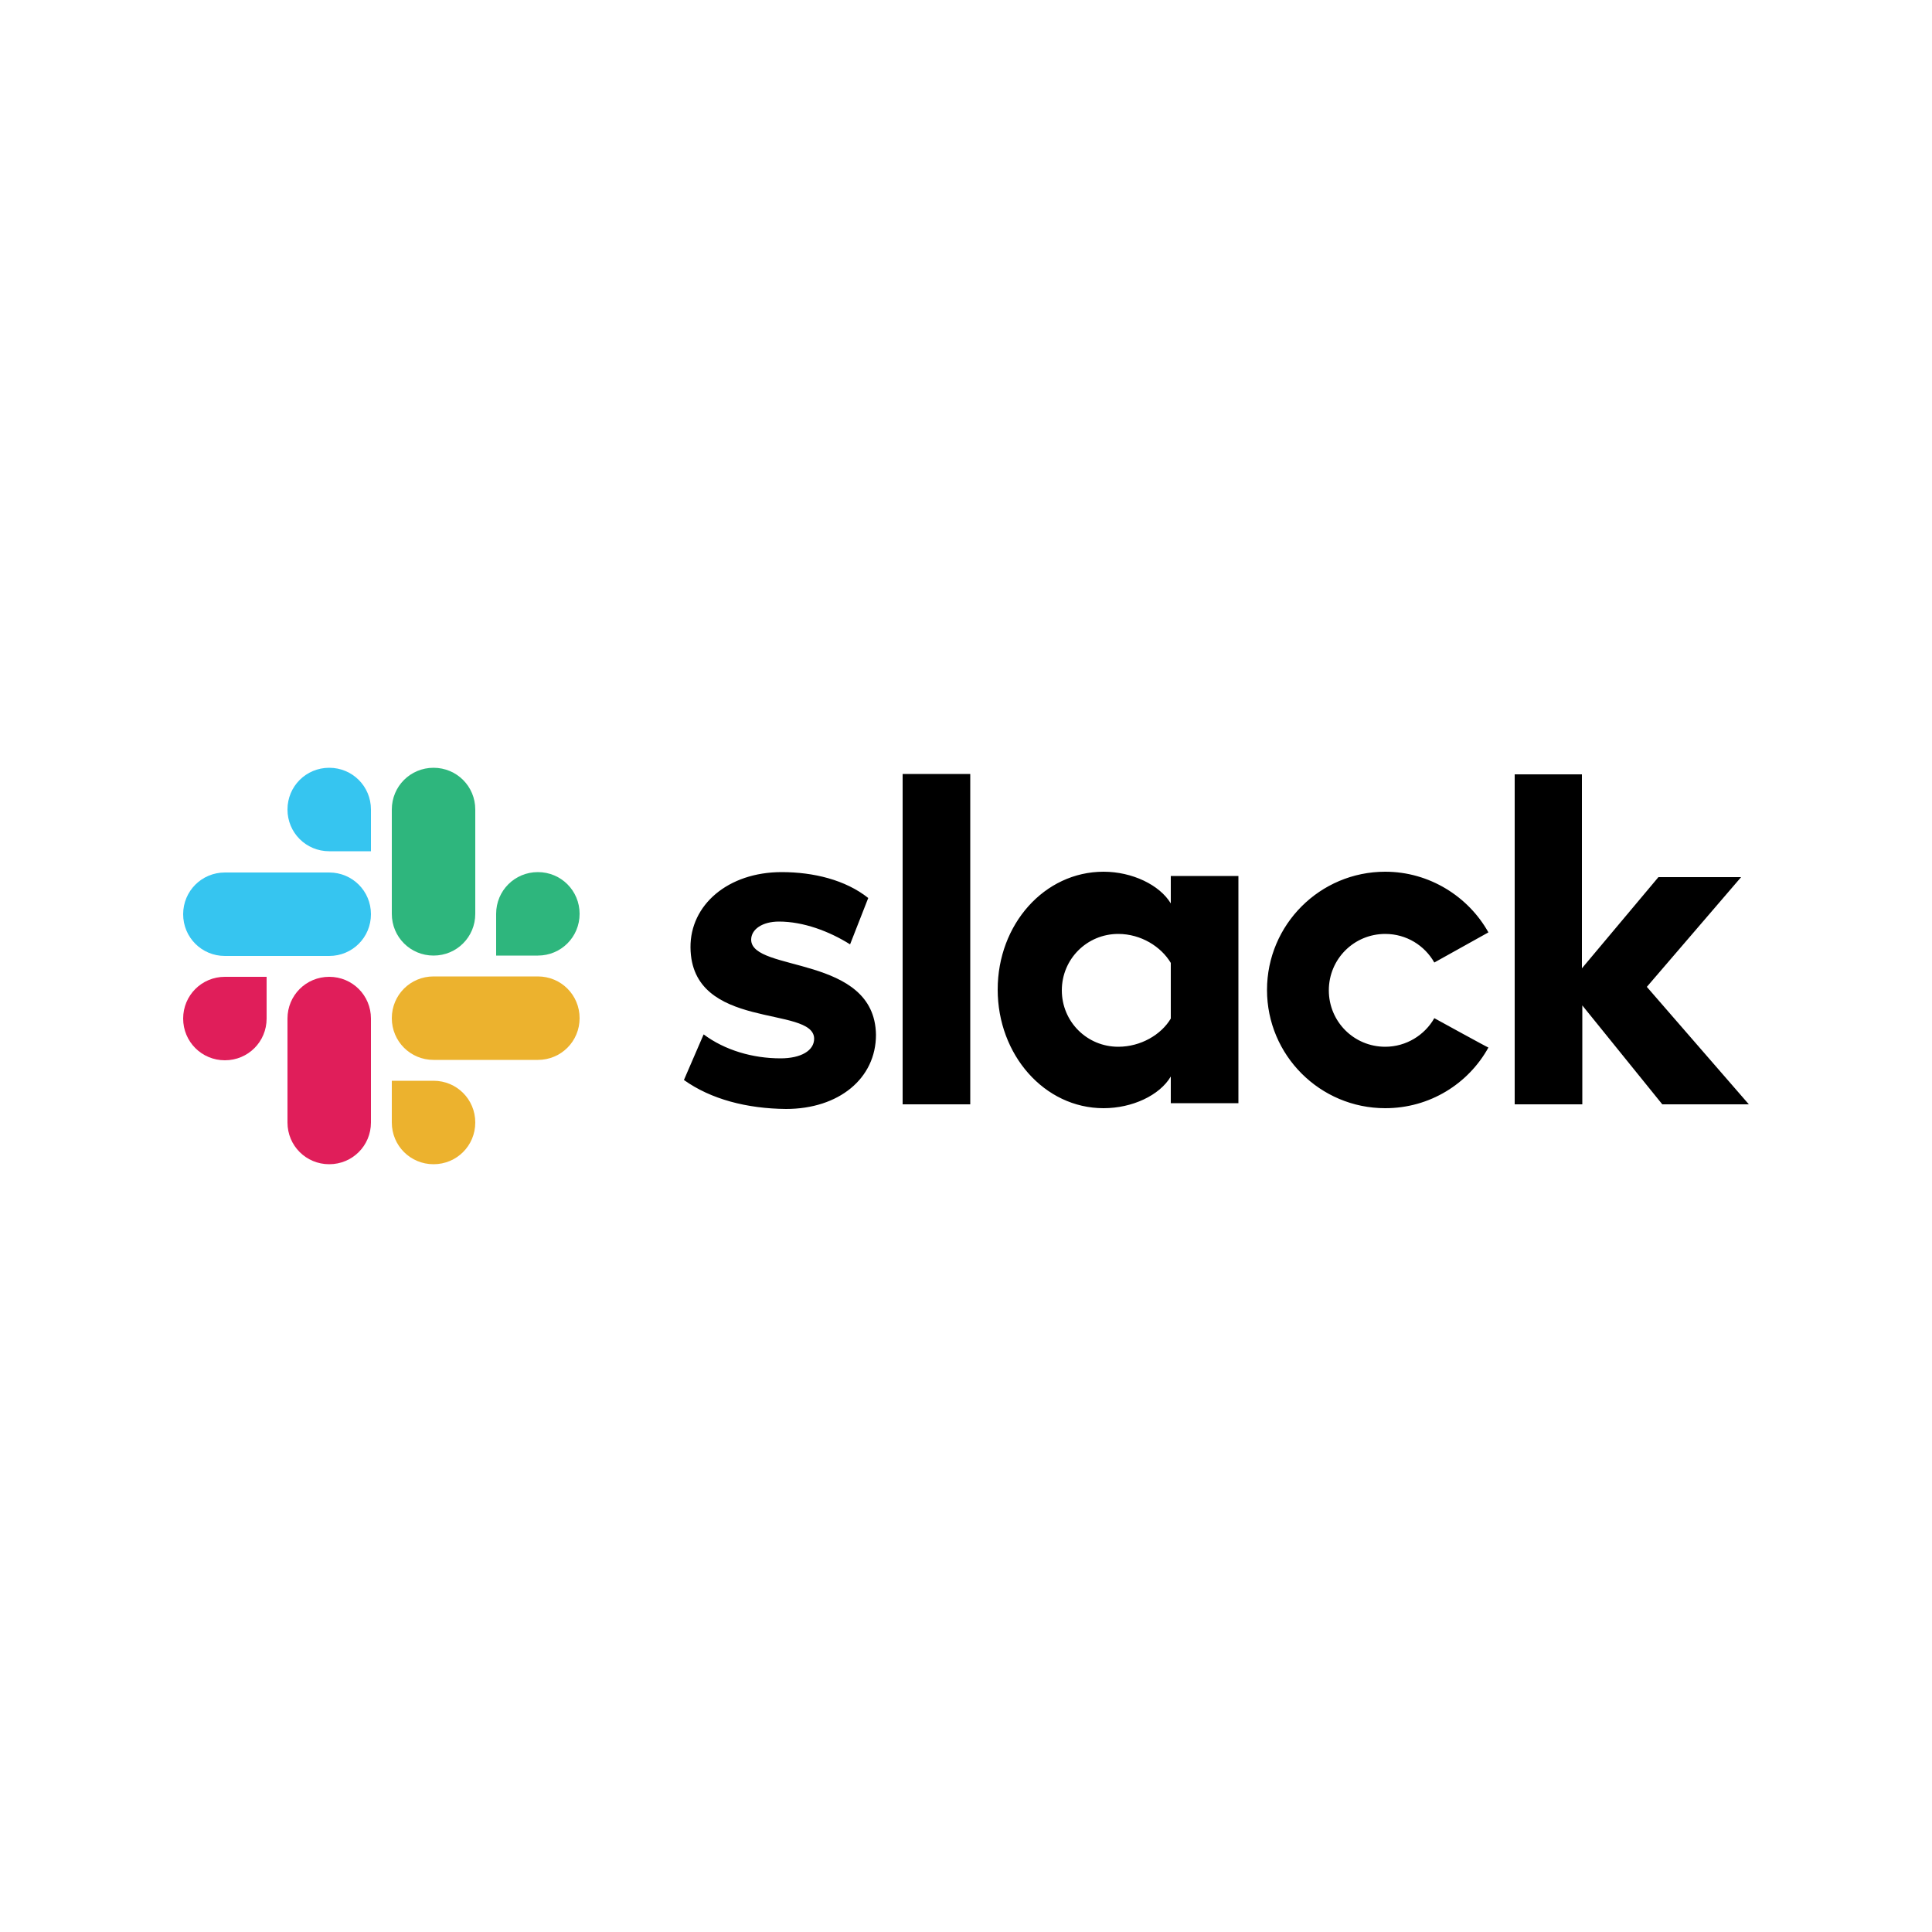
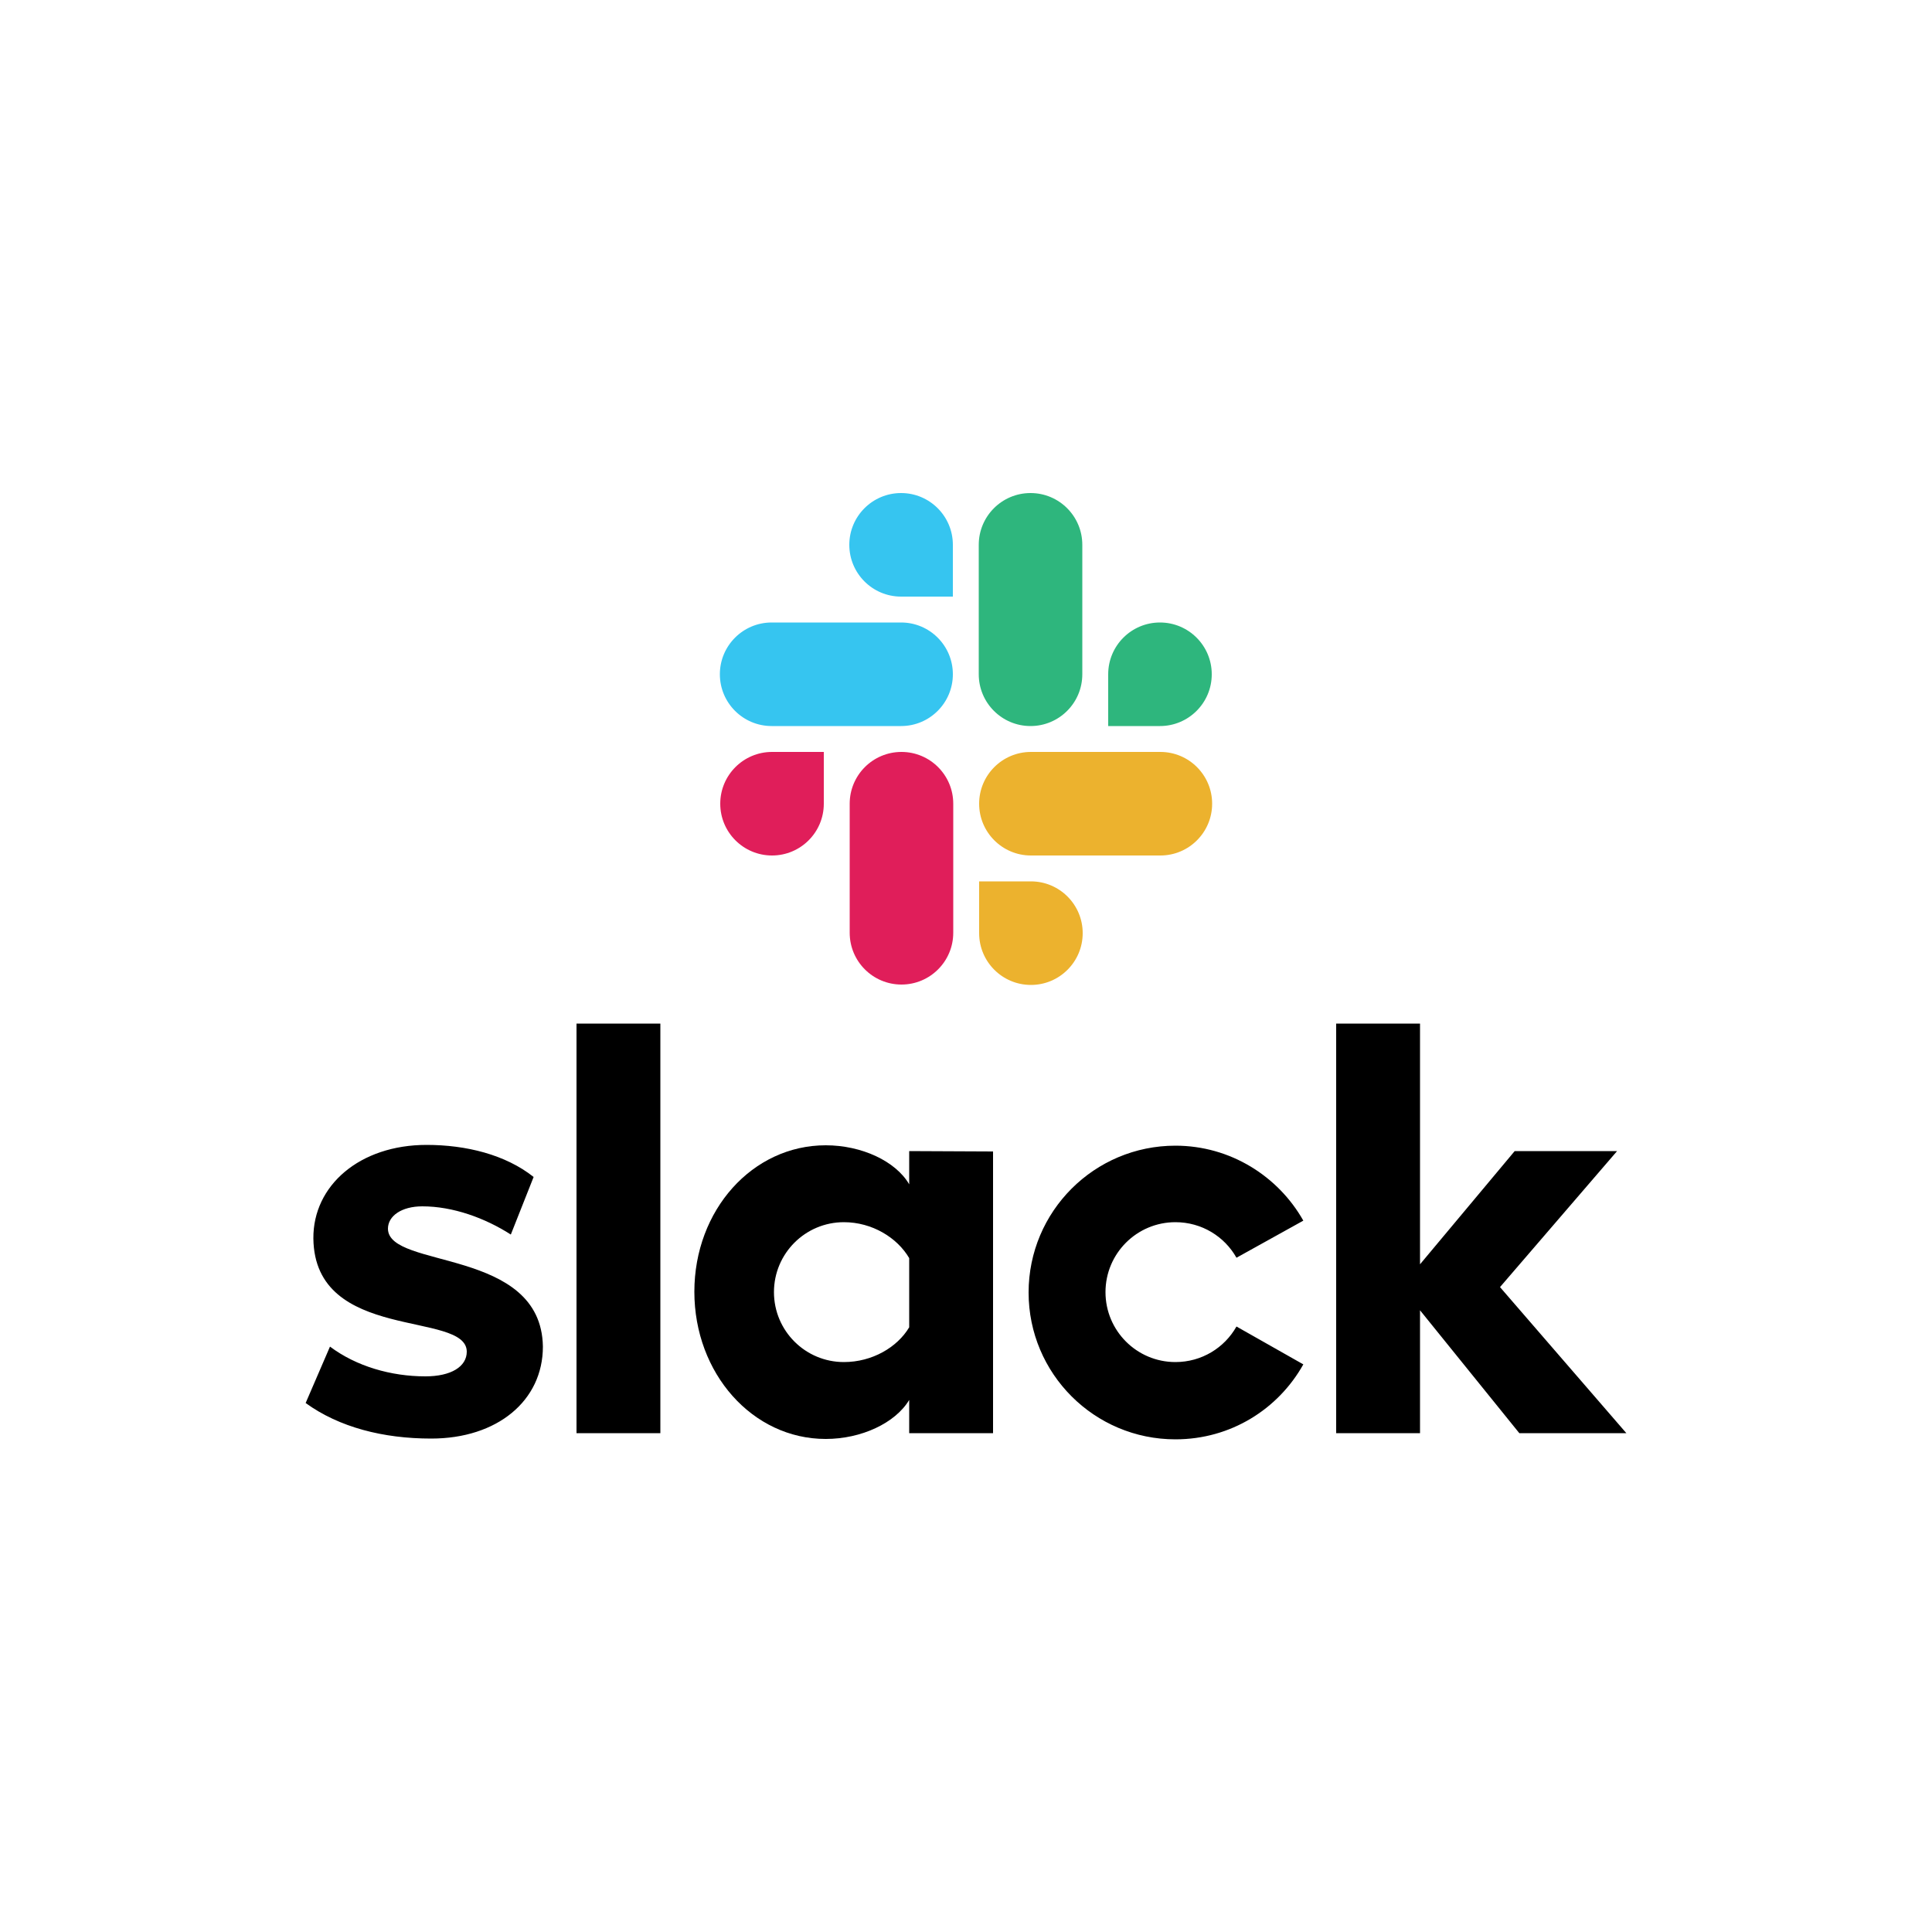
<svg xmlns="http://www.w3.org/2000/svg" version="1.1" id="Layer_1" x="0px" y="0px" viewBox="0 0 500 500" style="enable-background:new 0 0 500 500;" xml:space="preserve">
  <style type="text/css">
- 	.st0{fill:#E01E5A;}
- 	.st1{fill:#36C5F0;}
- 	.st2{fill:#2EB67D;}
- 	.st3{fill:#ECB22E;}
+ 	.st0{fill-rule:evenodd;clip-rule:evenodd;}
+ 	.st1{fill-rule:evenodd;clip-rule:evenodd;fill:#E01E5A;}
+ 	.st2{fill-rule:evenodd;clip-rule:evenodd;fill:#36C5F0;}
+ 	.st3{fill-rule:evenodd;clip-rule:evenodd;fill:#2EB67D;}
+ 	.st4{fill-rule:evenodd;clip-rule:evenodd;fill:#ECB22E;}
</style>
-   <g>
-     <path d="M177,279.5l5.1-11.8c5.5,4.1,12.7,6.2,19.9,6.2c5.3,0,8.7-2,8.7-5.1c-0.1-8.7-31.8-1.9-32-23.6c-0.1-11,9.7-19.5,23.6-19.5   c8.2,0,16.5,2,22.4,6.7l-4.7,12c-5.4-3.4-12.1-5.9-18.4-5.9c-4.3,0-7.2,2-7.2,4.7c0.1,8.5,32,3.8,32.3,24.6   c0,11.3-9.6,19.2-23.3,19.2C193.3,286.9,184,284.5,177,279.5 M371.2,263.5c-2.5,4.4-7.3,7.4-12.7,7.4c-8.1,0-14.6-6.5-14.6-14.6   c0-8.1,6.5-14.6,14.6-14.6c5.5,0,10.2,3,12.7,7.4l14-7.8c-5.2-9.3-15.3-15.7-26.7-15.7c-16.9,0-30.6,13.7-30.6,30.6   c0,16.9,13.7,30.6,30.6,30.6c11.5,0,21.5-6.3,26.7-15.7C385.2,271.2,371.2,263.5,371.2,263.5z M233.6,200.3h17.5v85.5h-17.5V200.3z    M392,200.3v85.5h17.5v-25.6l20.7,25.6h22.4l-26.4-30.4l24.4-28.4h-21.4l-19.8,23.6v-50.2H392z M303,263.6   c-2.5,4.2-7.8,7.3-13.6,7.3c-8.1,0-14.6-6.5-14.6-14.6c0-8.1,6.5-14.6,14.6-14.6c5.9,0,11.1,3.3,13.6,7.5V263.6z M303,226.9v6.9   c-2.9-4.8-10-8.2-17.4-8.2c-15.3,0-27.4,13.6-27.4,30.5s12.1,30.7,27.4,30.7c7.4,0,14.5-3.3,17.4-8.2v6.9h17.5v-58.8H303z" />
-     <path class="st0" d="M69,263.6c0,6-4.8,10.8-10.8,10.8s-10.8-4.8-10.8-10.8s4.8-10.8,10.8-10.8H69V263.6z M74.4,263.6   c0-6,4.8-10.8,10.8-10.8c6,0,10.8,4.8,10.8,10.8v26.9c0,6-4.8,10.8-10.8,10.8c-6,0-10.8-4.8-10.8-10.8V263.6z" />
-     <path class="st1" d="M85.2,220.3c-6,0-10.8-4.8-10.8-10.8s4.8-10.8,10.8-10.8c6,0,10.8,4.8,10.8,10.8v10.8H85.2z M85.2,225.8   c6,0,10.8,4.8,10.8,10.8c0,6-4.8,10.8-10.8,10.8h-27c-6,0-10.8-4.8-10.8-10.8c0-6,4.8-10.8,10.8-10.8H85.2z" />
-     <path class="st2" d="M128.4,236.5c0-6,4.8-10.8,10.8-10.8c6,0,10.8,4.8,10.8,10.8c0,6-4.8,10.8-10.8,10.8h-10.8V236.5z M123,236.5   c0,6-4.8,10.8-10.8,10.8c-6,0-10.8-4.8-10.8-10.8v-27c0-6,4.8-10.8,10.8-10.8c6,0,10.8,4.8,10.8,10.8L123,236.5z" />
-     <path class="st3" d="M112.2,279.7c6,0,10.8,4.8,10.8,10.8c0,6-4.8,10.8-10.8,10.8c-6,0-10.8-4.8-10.8-10.8v-10.8H112.2z    M112.2,274.3c-6,0-10.8-4.8-10.8-10.8s4.8-10.8,10.8-10.8h27c6,0,10.8,4.8,10.8,10.8s-4.8,10.8-10.8,10.8H112.2z" />
+   <g id="_1935826086000">
+     <g>
+       <path class="st0" d="M79.1,363.1l6.3-14.6c6.8,5.1,15.8,7.7,24.7,7.7c6.6,0,10.7-2.5,10.7-6.4c-0.1-10.7-39.4-2.3-39.7-29.3    c-0.1-13.7,12-24.2,29.3-24.2c10.2,0,20.4,2.5,27.7,8.3l-5.9,14.9c-6.7-4.3-15-7.3-22.9-7.3c-5.4,0-8.9,2.5-8.9,5.8    c0.1,10.5,39.7,4.8,40.1,30.5c0,14-11.8,23.8-28.9,23.8C99.2,372.3,87.8,369.4,79.1,363.1L79.1,363.1L79.1,363.1z M320,343.3    c-3.1,5.5-9,9.2-15.8,9.2c-10,0-18.1-8.1-18.1-18.1c0-10,8.1-18.1,18.1-18.1c6.8,0,12.7,3.7,15.8,9.2l17.3-9.6    c-6.5-11.5-18.9-19.4-33.1-19.4c-21,0-38,17-38,38c0,21,17,38,38,38c14.3,0,26.6-7.8,33.1-19.4L320,343.3z M149.2,264.9h21.7v106    l-21.7,0V264.9z M345.8,264.9v106l21.7,0v-31.8l25.7,31.8h27.7l-32.7-37.8l30.3-35.2H392l-24.5,29.3v-62.3L345.8,264.9    L345.8,264.9z" />
+     </g>
+     <path class="st0" d="M235.3,343.5c-3.1,5.2-9.6,9-16.9,9c-10,0-18.1-8.1-18.1-18.1c0-10,8.1-18.1,18.1-18.1c7.3,0,13.8,4,16.9,9.3   V343.5L235.3,343.5z M235.3,297.9v8.6c-3.5-6-12.3-10.1-21.6-10.1c-19,0-34,16.8-34,37.9c0,21.1,15,38.1,34,38.1   c9.2,0,18-4.1,21.6-10.1v8.6l21.7,0v-72.9L235.3,297.9L235.3,297.9z" />
+     <g id="_1935826084528">
+       <path class="st1" d="M213.2,208c0,7.4-6,13.4-13.4,13.4c-7.4,0-13.4-6-13.4-13.4c0-7.4,6-13.4,13.4-13.4h13.4V208z M219.9,208    c0-7.4,6-13.4,13.4-13.4s13.4,6,13.4,13.4v33.4c0,7.4-6,13.4-13.4,13.4s-13.4-6-13.4-13.4C219.9,241.4,219.9,208,219.9,208z" />
+       <path class="st2" d="M233.2,154.4c-7.4,0-13.4-6-13.4-13.4s6-13.4,13.4-13.4s13.4,6,13.4,13.4v13.4H233.2z M233.2,161.1    c7.4,0,13.4,6,13.4,13.4c0,7.4-6,13.4-13.4,13.4h-33.5c-7.4,0-13.4-6-13.4-13.4c0-7.4,6-13.4,13.4-13.4H233.2z" />
+       <path class="st3" d="M286.8,174.5c0-7.4,6-13.4,13.4-13.4s13.4,6,13.4,13.4c0,7.4-6,13.4-13.4,13.4h-13.4V174.5z M280.1,174.5    c0,7.4-6,13.4-13.4,13.4s-13.4-6-13.4-13.4V141c0-7.4,6-13.4,13.4-13.4s13.4,6,13.4,13.4V174.5z" />
+       <path class="st4" d="M266.8,228.1c7.4,0,13.4,6,13.4,13.4s-6,13.4-13.4,13.4s-13.4-6-13.4-13.4v-13.4H266.8z M266.8,221.4    c-7.4,0-13.4-6-13.4-13.4c0-7.4,6-13.4,13.4-13.4h33.5c7.4,0,13.4,6,13.4,13.4c0,7.4-6,13.4-13.4,13.4H266.8z" />
+     </g>
  </g>
</svg>
